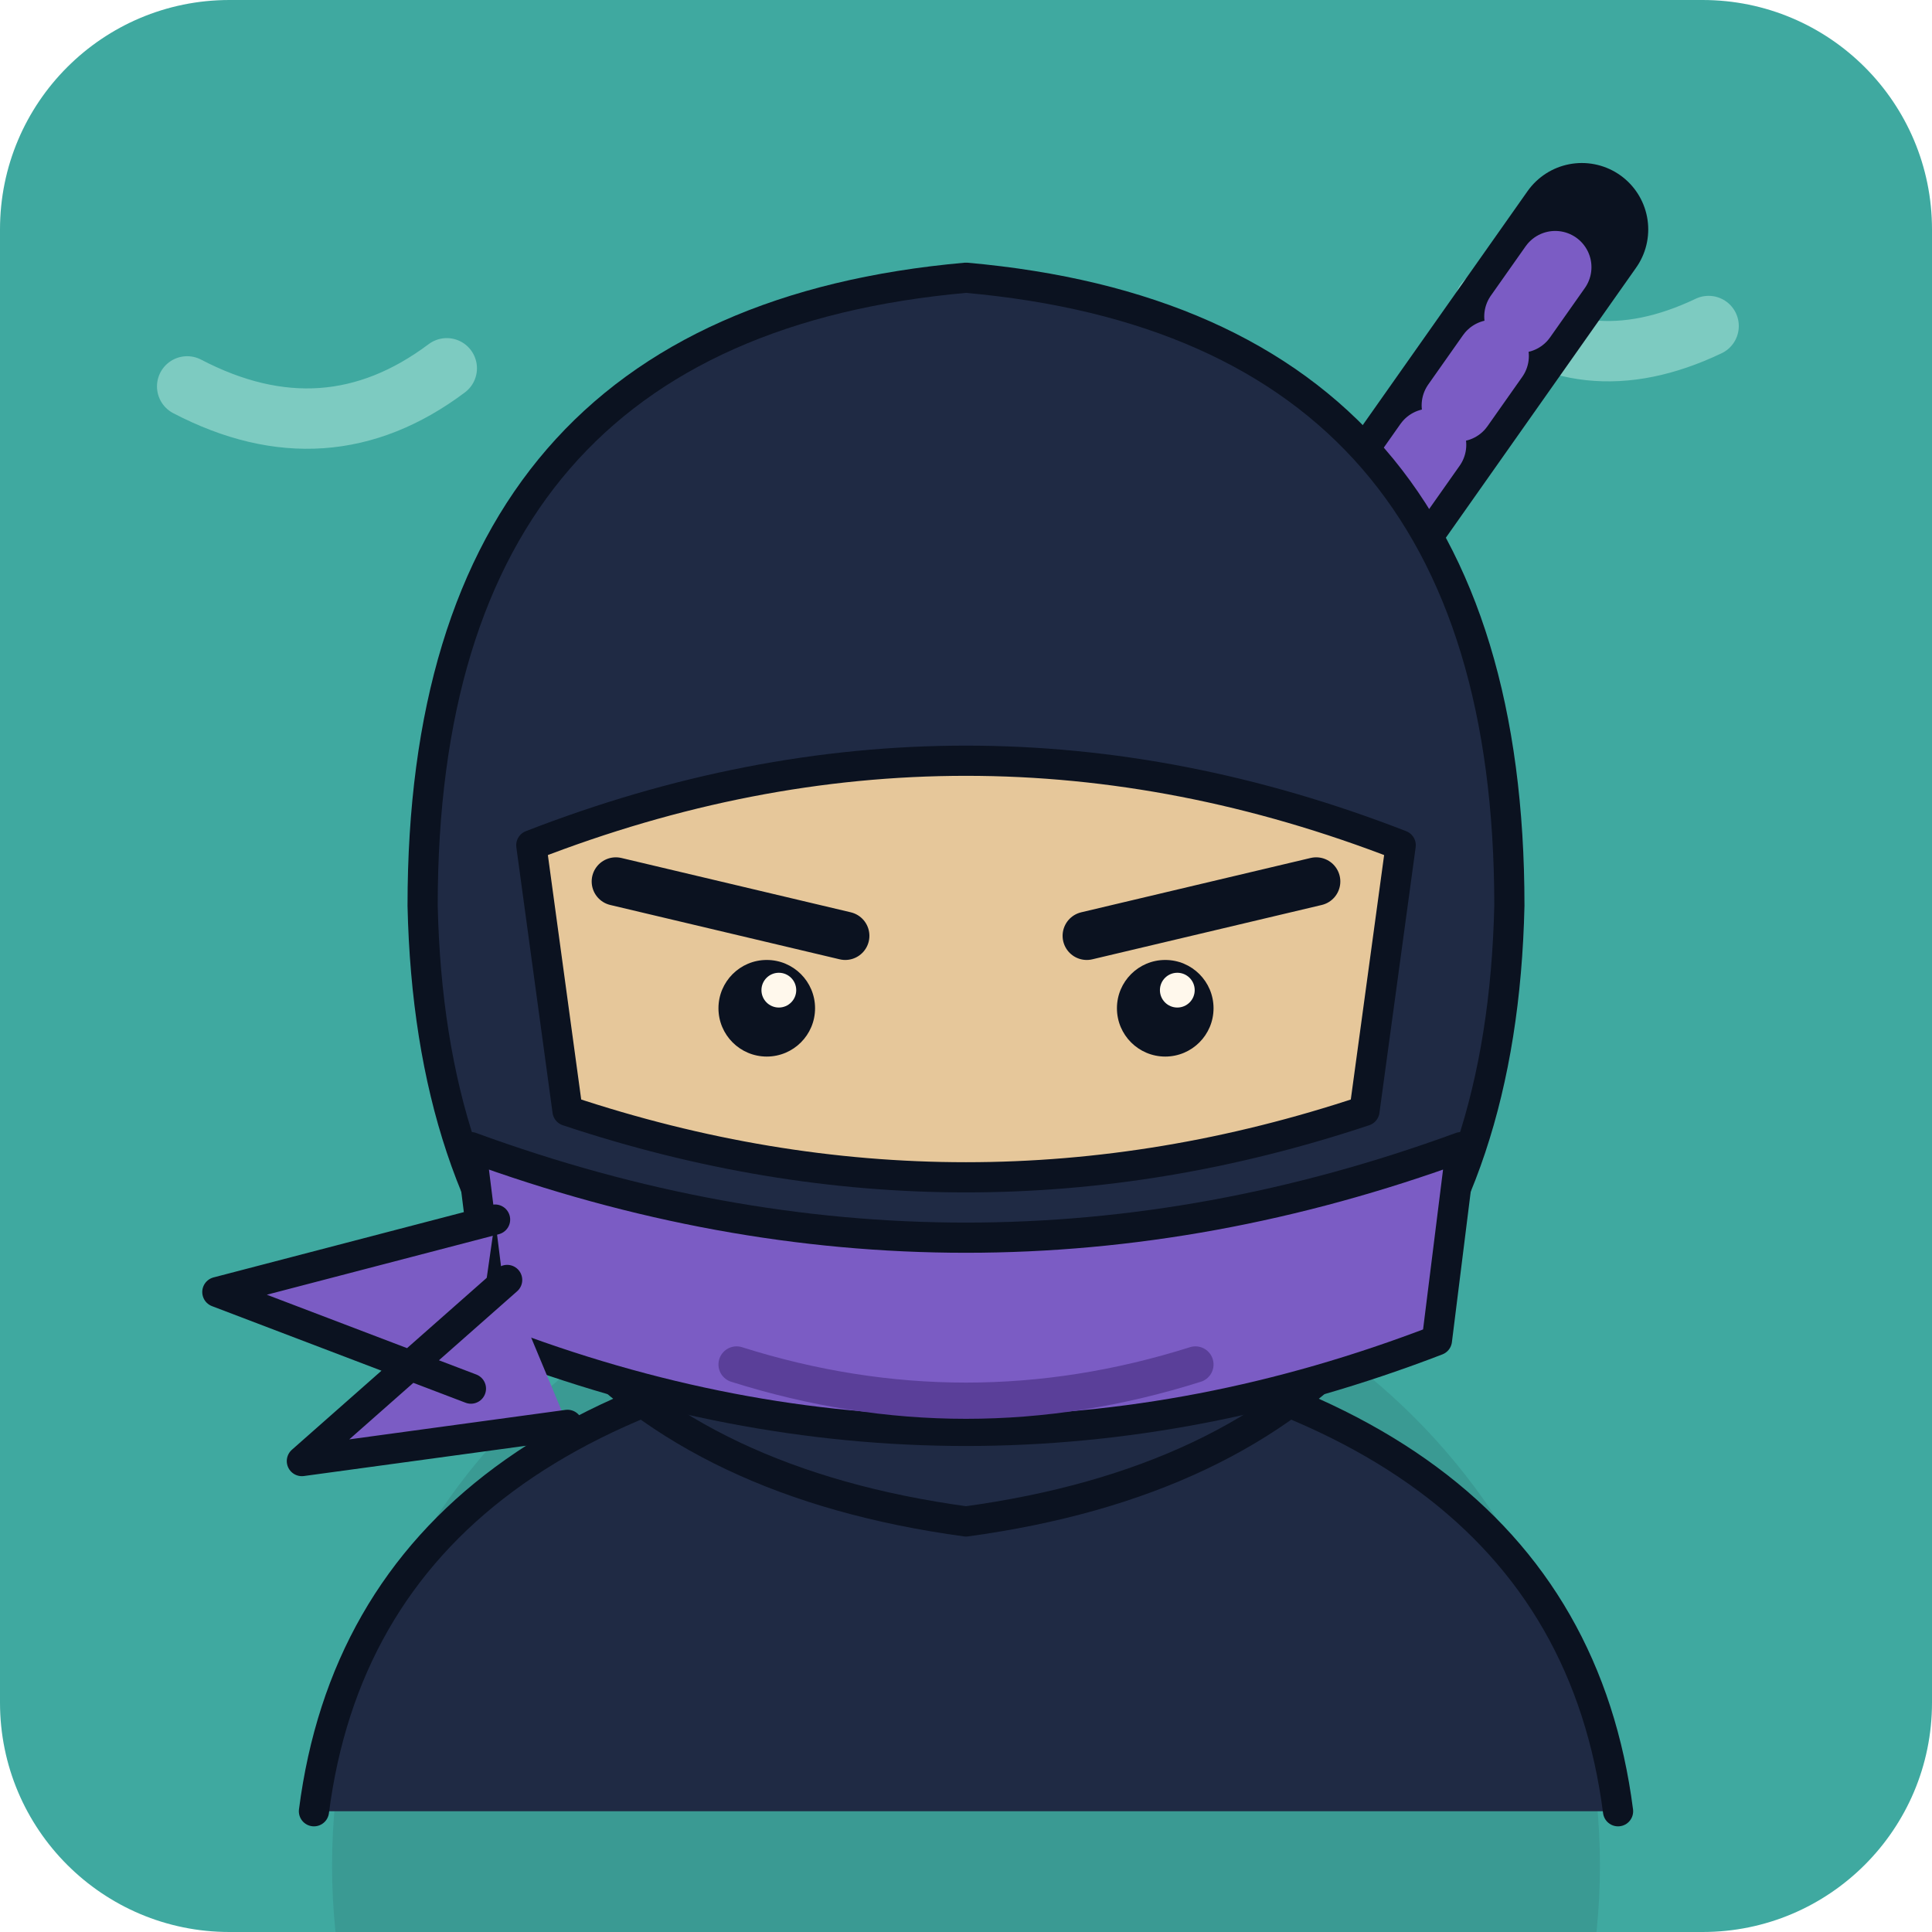
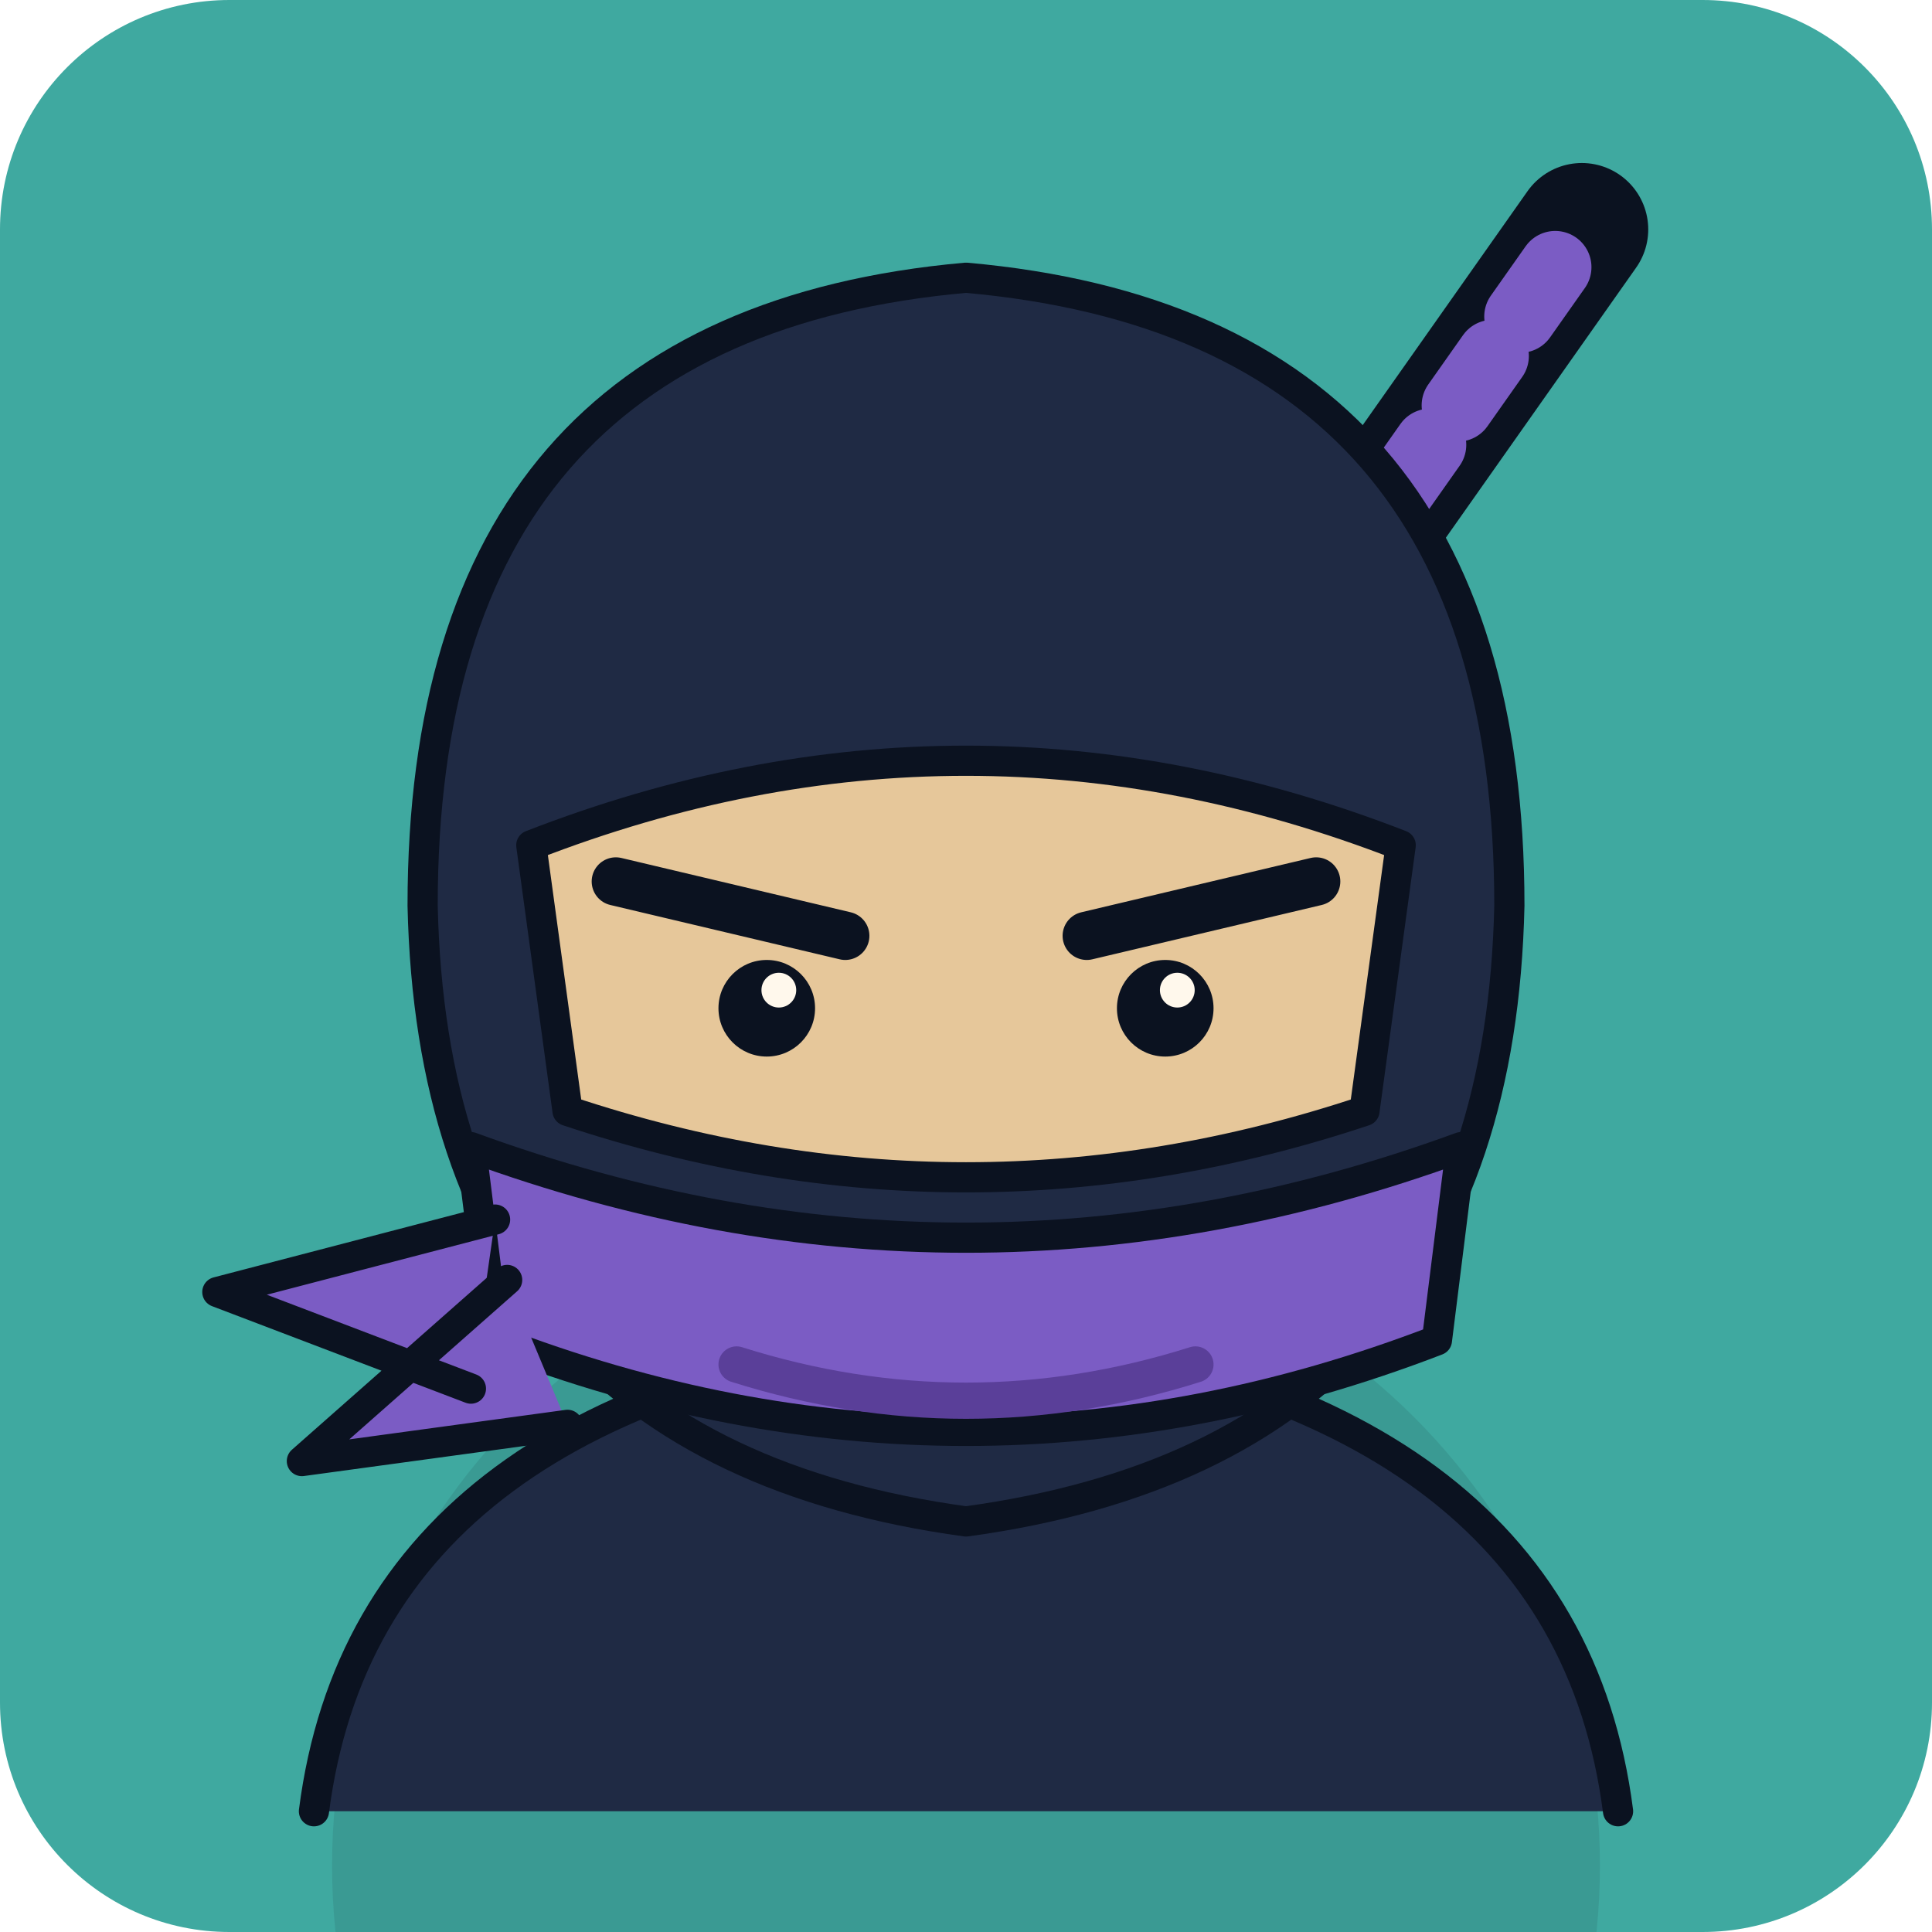
<svg xmlns="http://www.w3.org/2000/svg" width="320" height="320" viewBox="0 0 320 320" role="img" aria-label="Kılıçlı gölge ninja avatarı">
  <rect width="320" height="320" rx="38" fill="#3fa9a0" />
  <circle cx="160" cy="309" r="105" fill="#0b1220" opacity=".1" />
-   <path d="M31 64q23 12 43-3M246 50q16 14 37 4" fill="none" stroke="#c8f3e9" stroke-width="10" stroke-linecap="round" opacity=".45" />
  <path d="M200 126 262 38" fill="none" stroke="#0b1220" stroke-width="22" stroke-linecap="round" />
  <path d="M200 126 262 38" fill="none" stroke="#7b5cc4" stroke-width="12" stroke-linecap="round" stroke-dasharray="10 8" />
  <ellipse cx="214" cy="108" rx="22" ry="9" transform="rotate(-55 214 108)" fill="#f2b23c" stroke="#0b1220" stroke-width="5" stroke-linecap="round" stroke-linejoin="round" />
  <path d="M52 300q9-70 108-80 99 10 108 80" fill="#1f2a44" stroke="#0b1220" stroke-width="5" stroke-linecap="round" stroke-linejoin="round" />
  <path d="M70 150q0-96 90-104 90 8 90 104-2 90-90 102-88-12-90-102Z" fill="#1f2a44" stroke="#0b1220" stroke-width="5" stroke-linecap="round" stroke-linejoin="round" />
  <path d="M88 140q72-28 144 0l-6 44q-66 22-132 0Z" fill="#e6c79a" stroke="#0b1220" stroke-width="5" stroke-linecap="round" stroke-linejoin="round" />
  <path d="M102 146l38 9M218 146l-38 9" fill="none" stroke="#0b1220" stroke-width="8" stroke-linecap="round" />
  <circle cx="127" cy="167" r="8" fill="#0b1220" />
  <circle cx="129" cy="164" r="2.88" fill="#fff8ec" />
  <circle cx="193" cy="167" r="8" fill="#0b1220" />
  <circle cx="195" cy="164" r="2.88" fill="#fff8ec" />
  <path d="M78 190q82 30 164 0l-4 32q-78 30-156 0Z" fill="#7b5cc4" stroke="#0b1220" stroke-width="5" stroke-linecap="round" stroke-linejoin="round" />
  <path d="M82 202l-46 12 42 16M84 212l-34 30 44-6" fill="#7b5cc4" stroke="#0b1220" stroke-width="5" stroke-linecap="round" stroke-linejoin="round" />
  <path d="M122 226q38 12 76 0" fill="none" stroke="#5a3f99" stroke-width="6" stroke-linecap="round" />
</svg>
